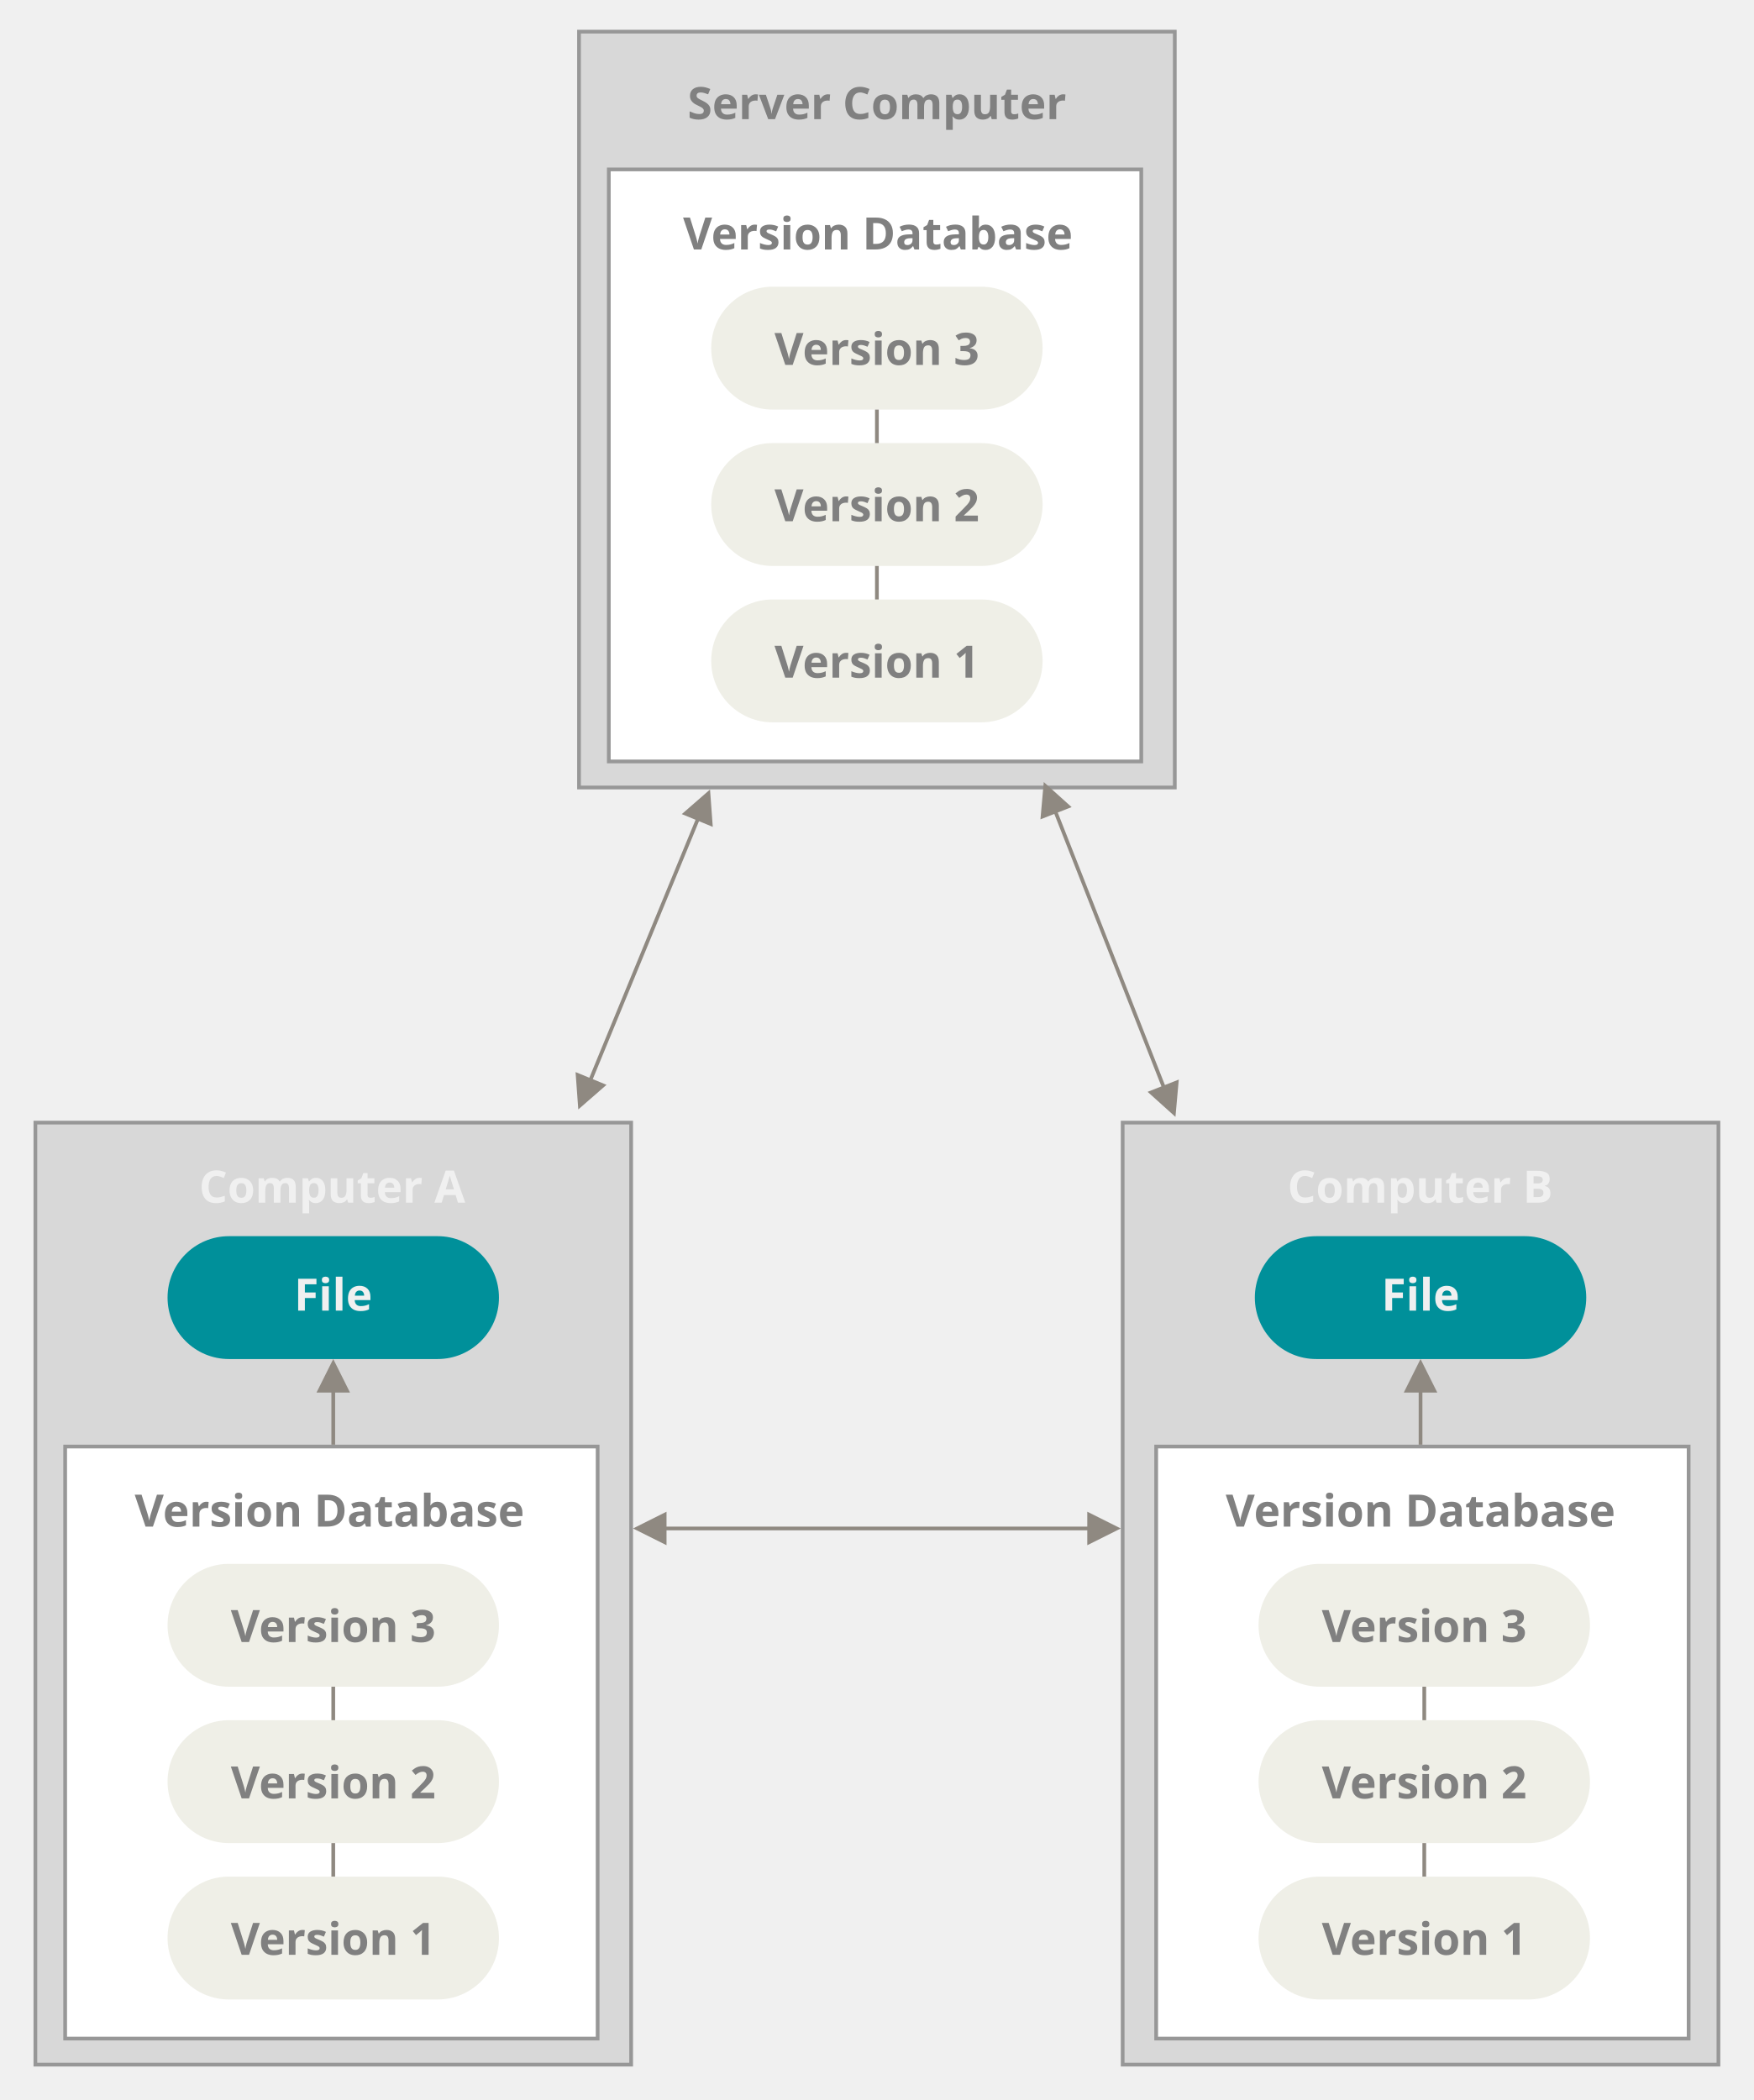
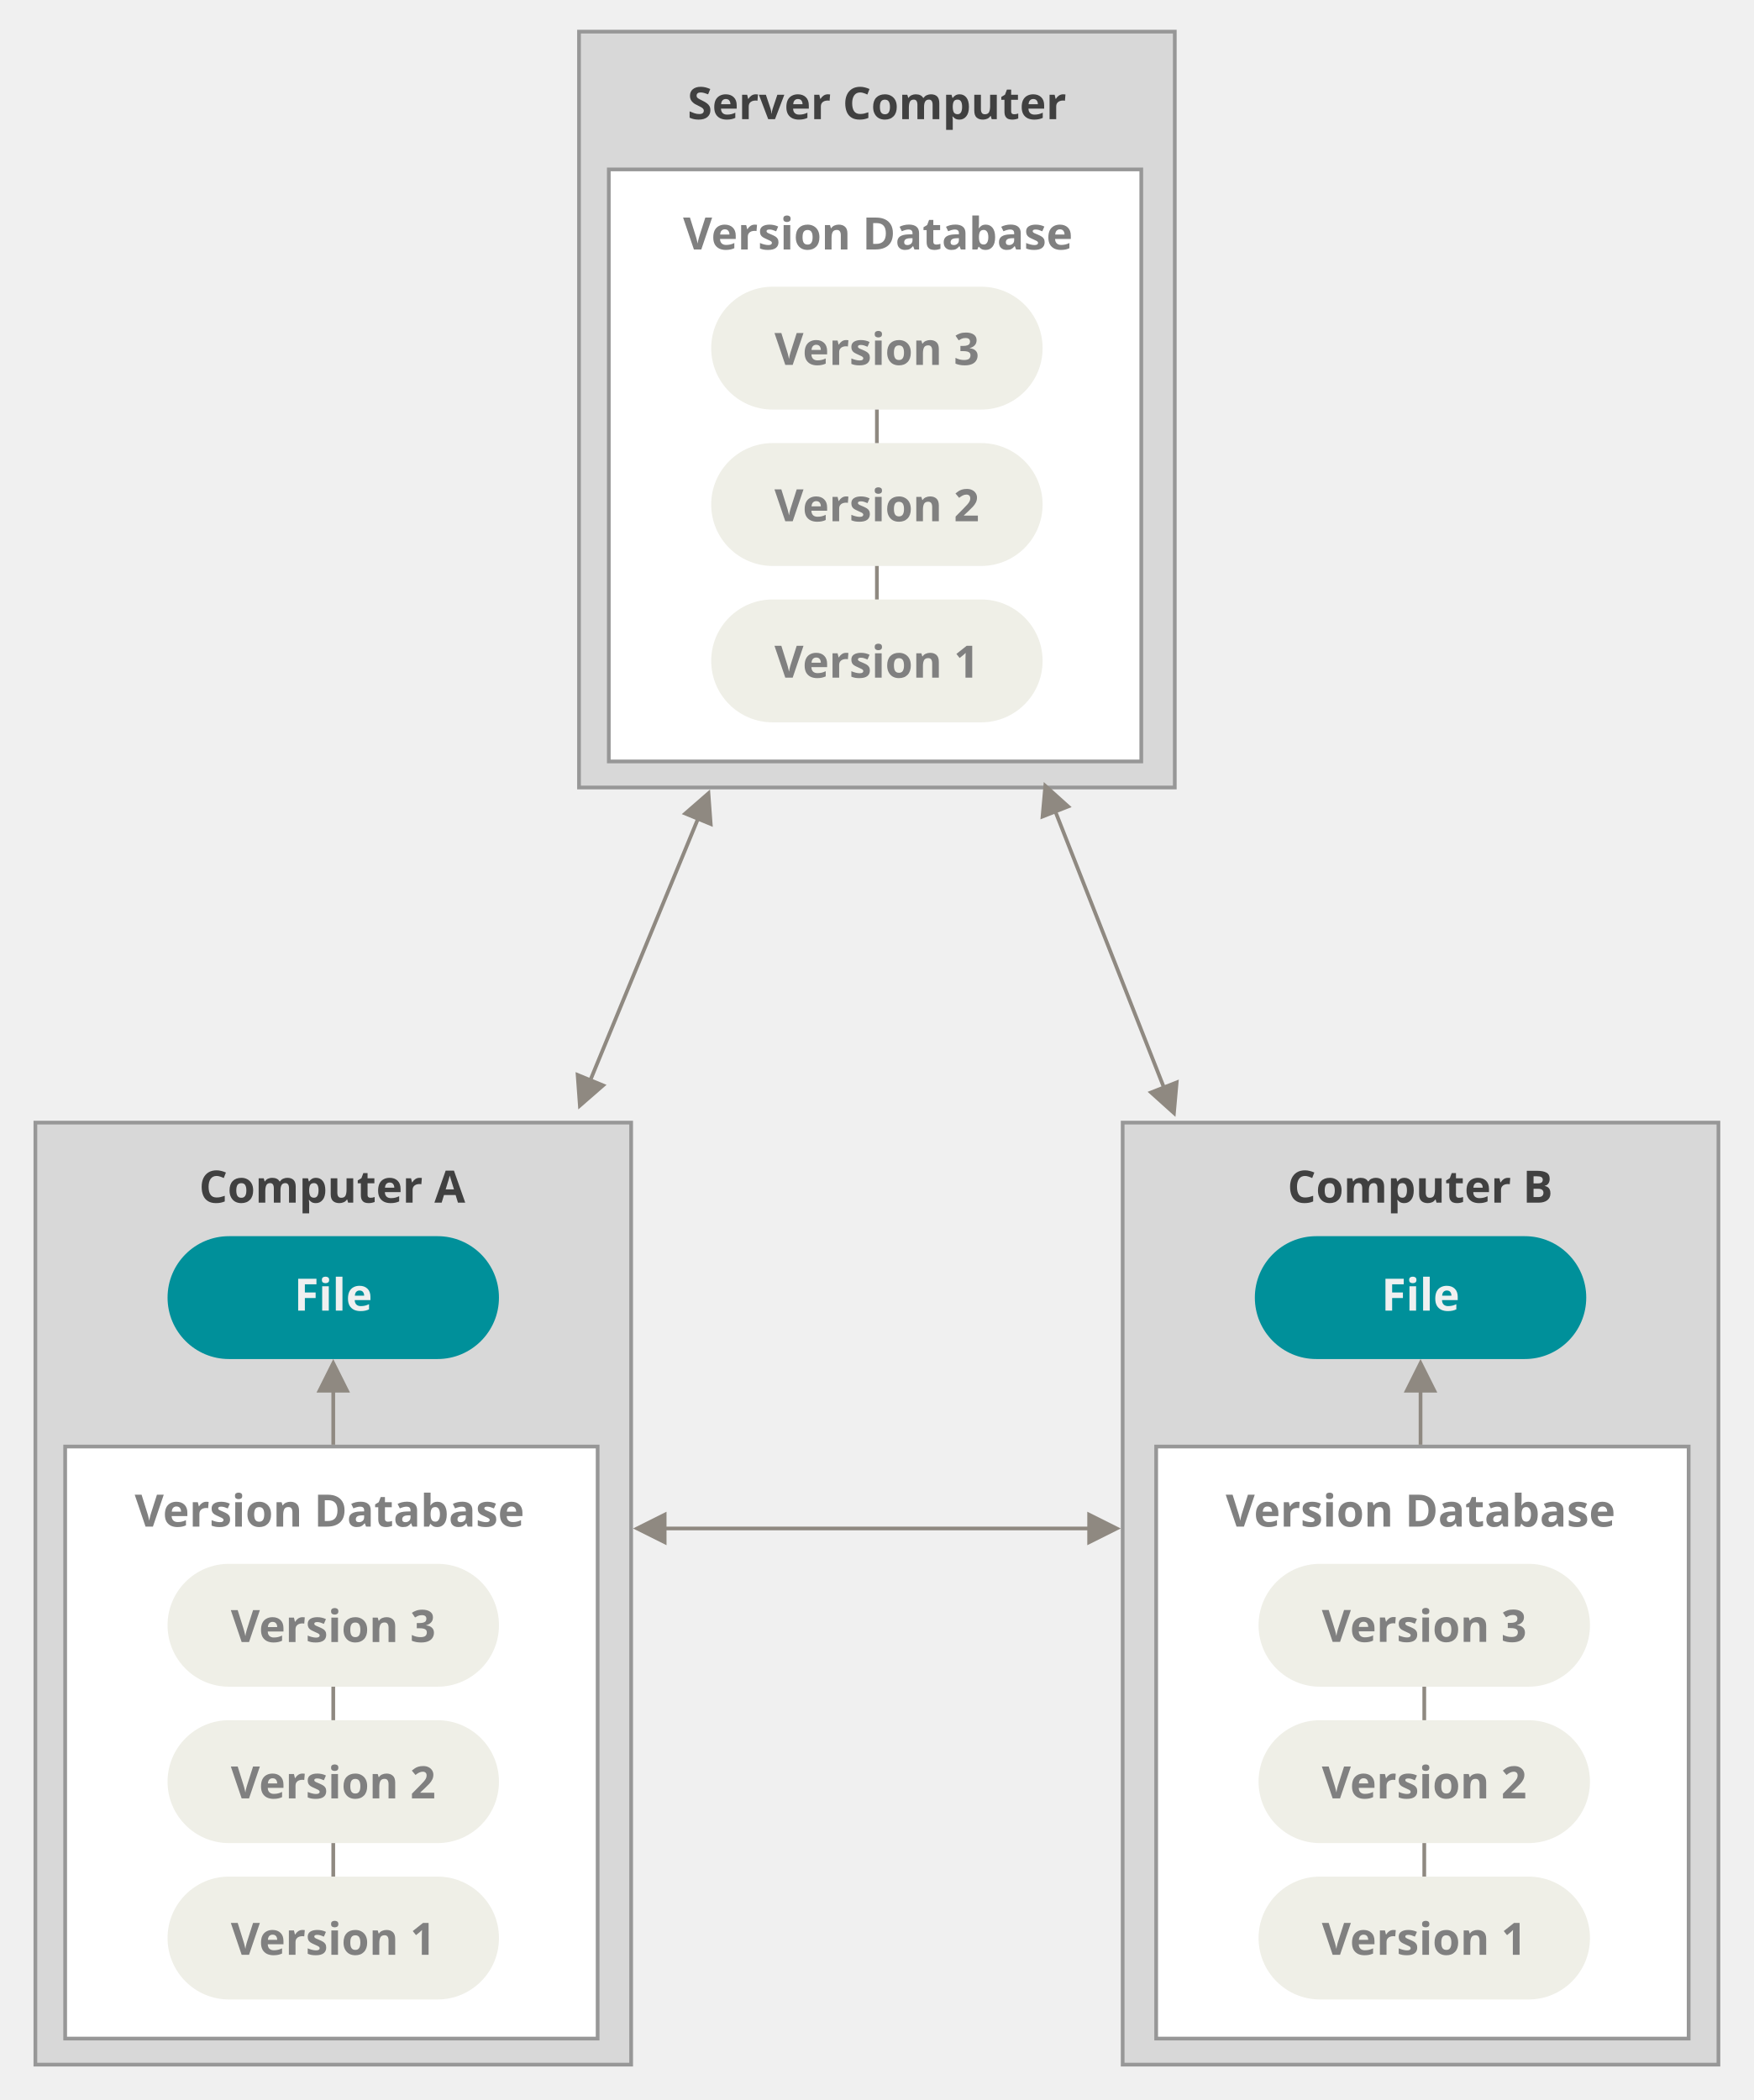
- <svg xmlns="http://www.w3.org/2000/svg" width="471px" height="564px" version="1.1" viewBox="0 0 471 564">
-   <g fill-rule="evenodd">
-     <rect x="155.5" y="8.5" width="160" height="203" fill="#d8d8d8" stroke="#979797" />
-     <rect x="163.5" y="45.5" width="143" height="159" fill="white" stroke="#979797" />
-     <text transform="translate(155.77)" fill="#4d4d4d" font-family="'Source Code Pro'" font-size="12px" font-weight="900" text-anchor="middle">
-       <tspan fill="#808080" x="80" y="67" fill-opacity="1">Version Database</tspan>
+ <svg xmlns="http://www.w3.org/2000/svg" id="svg4760" version="1.1" viewBox="0 0 471 564">
+   <g id="g4610" fill-rule="evenodd">
+     <rect id="rect4602" x="155.5" y="8.5" width="160" height="203" fill="#d8d8d8" stroke="#979797" />
+     <rect id="rect4604" x="163.5" y="45.5" width="143" height="159" fill="white" stroke="#979797" />
+     <text id="text4608" transform="translate(155.77)" fill="#4d4d4d" font-family="'Source Code Pro'" font-size="12px" font-weight="700" text-anchor="middle">
+       <tspan id="tspan4606" x="80" y="67" fill="#808080">Version Database</tspan>
    </text>
  </g>
-   <g fill="none" fill-rule="evenodd">
+   <g id="g4635" fill="none" fill-rule="evenodd">
    <g id="brown" transform="translate(191,77)">
-       <rect width="89" height="33" rx="16.5" fill="#efefe7" fill-rule="evenodd" />
-       <text fill="#979797" font-family="'Source Code Pro'" font-size="12px" font-weight="900" text-anchor="middle">
-         <tspan fill="#808080" x="44.5" y="21" fill-opacity="1">Version 3</tspan>
+       <rect id="rect4612" width="89" height="33" rx="16.5" fill="#efefe7" fill-rule="evenodd" />
+       <text id="text4616" fill="#979797" font-family="'Source Code Pro'" font-size="12px" font-weight="700" text-anchor="middle">
+         <tspan id="tspan4614" x="44.5" y="21" fill="#808080">Version 3</tspan>
      </text>
    </g>
-     <g transform="translate(191,119)">
-       <rect width="89" height="33" rx="16.5" fill="#efefe7" fill-rule="evenodd" />
-       <text fill="#979797" font-family="'Source Code Pro'" font-size="12px" font-weight="900" text-anchor="middle">
-         <tspan fill="#808080" x="44.5" y="21" fill-opacity="1">Version 2</tspan>
+     <g id="g4625" transform="translate(191,119)">
+       <rect id="rect4619" width="89" height="33" rx="16.5" fill="#efefe7" fill-rule="evenodd" />
+       <text id="text4623" fill="#979797" font-family="'Source Code Pro'" font-size="12px" font-weight="700" text-anchor="middle">
+         <tspan id="tspan4621" x="44.5" y="21" fill="#808080">Version 2</tspan>
      </text>
    </g>
-     <g transform="translate(191,161)">
-       <rect width="89" height="33" rx="16.5" fill="#efefe7" fill-rule="evenodd" />
-       <text fill="#979797" font-family="'Source Code Pro'" font-size="12px" font-weight="900" text-anchor="middle">
-         <tspan fill="#808080" x="44.5" y="21" fill-opacity="1">Version 1</tspan>
+     <g id="g4633" transform="translate(191,161)">
+       <rect id="rect4627" width="89" height="33" rx="16.5" fill="#efefe7" fill-rule="evenodd" />
+       <text id="text4631" fill="#979797" font-family="'Source Code Pro'" font-size="12px" font-weight="700" text-anchor="middle">
+         <tspan id="tspan4629" x="44.5" y="21" fill="#808080">Version 1</tspan>
      </text>
    </g>
  </g>
-   <g fill-rule="evenodd">
-     <path d="m235.5 110.5v8" fill="#8f8981" stroke="#8f8981" stroke-linecap="square" />
-     <path d="m235.5 152.5v8" fill="#8f8981" stroke="#8f8981" stroke-linecap="square" />
-     <text id="Server-Computer" transform="translate(155.52)" fill="#4d4d4d" font-family="'Source Code Pro'" font-size="12px" font-weight="900" text-anchor="middle">
-       <tspan fill="#808080" x="80" y="32" fill-opacity="1">Server Computer</tspan>
+   <g id="g4652" fill-rule="evenodd">
+     <path id="path4637" d="m235.5 110.5v8" fill="#8f8981" stroke="#8f8981" stroke-linecap="square" />
+     <path id="path4639" d="m235.5 152.5v8" fill="#8f8981" stroke="#8f8981" stroke-linecap="square" />
+     <text id="Server-Computer" transform="translate(155.52)" fill="#4d4d4d" font-family="'Source Code Pro'" font-size="12px" font-weight="700" text-anchor="middle" style="fill:#404040">
+       <tspan id="tspan4641" x="80" y="32" fill="#808080" style="fill:#404040">Server Computer</tspan>
    </text>
-     <rect transform="translate(9,301)" x=".5" y=".5" width="160" height="253" fill="#d8d8d8" stroke="#979797" />
-     <rect transform="translate(17,388)" x=".5" y=".5" width="143" height="159" fill="white" stroke="#979797" />
-     <text transform="translate(17,388)" fill="#4d4d4d" font-family="'Source Code Pro'" font-size="12px" font-weight="900" text-anchor="middle">
-       <tspan fill="#808080" x="71.5" y="22" fill-opacity="1">Version Database</tspan>
+     <rect id="rect4644" transform="translate(9,301)" x=".5" y=".5" width="160" height="253" fill="#d8d8d8" stroke="#979797" />
+     <rect id="rect4646" transform="translate(17,388)" x=".5" y=".5" width="143" height="159" fill="white" stroke="#979797" />
+     <text id="text4650" transform="translate(17,388)" fill="#4d4d4d" font-family="'Source Code Pro'" font-size="12px" font-weight="700" text-anchor="middle">
+       <tspan id="tspan4648" x="71.5" y="22" fill="#808080">Version Database</tspan>
    </text>
  </g>
-   <g fill="none" fill-rule="evenodd">
-     <g transform="translate(45,420)">
-       <rect width="89" height="33" rx="16.5" fill="#efefe7" fill-rule="evenodd" />
-       <text fill="#979797" font-family="'Source Code Pro'" font-size="12px" font-weight="900" text-anchor="middle">
-         <tspan fill="#808080" x="44.5" y="21" fill-opacity="1">Version 3</tspan>
+   <g id="g4678" fill="none" fill-rule="evenodd">
+     <g id="g4660" transform="translate(45,420)">
+       <rect id="rect4654" width="89" height="33" rx="16.5" fill="#efefe7" fill-rule="evenodd" />
+       <text id="text4658" fill="#979797" font-family="'Source Code Pro'" font-size="12px" font-weight="700" text-anchor="middle">
+         <tspan id="tspan4656" x="44.5" y="21" fill="#808080">Version 3</tspan>
      </text>
    </g>
-     <g transform="translate(45,462)">
-       <rect width="89" height="33" rx="16.5" fill="#efefe7" fill-rule="evenodd" />
-       <text fill="#979797" font-family="'Source Code Pro'" font-size="12px" font-weight="900" text-anchor="middle">
-         <tspan fill="#808080" x="44.5" y="21" fill-opacity="1">Version 2</tspan>
+     <g id="g4668" transform="translate(45,462)">
+       <rect id="rect4662" width="89" height="33" rx="16.5" fill="#efefe7" fill-rule="evenodd" />
+       <text id="text4666" fill="#979797" font-family="'Source Code Pro'" font-size="12px" font-weight="700" text-anchor="middle">
+         <tspan id="tspan4664" x="44.5" y="21" fill="#808080">Version 2</tspan>
      </text>
    </g>
-     <g transform="translate(45,504)">
-       <rect width="89" height="33" rx="16.5" fill="#efefe7" fill-rule="evenodd" />
-       <text fill="#979797" font-family="'Source Code Pro'" font-size="12px" font-weight="900" text-anchor="middle">
-         <tspan fill="#808080" x="44.5" y="21" fill-opacity="1">Version 1</tspan>
+     <g id="g4676" transform="translate(45,504)">
+       <rect id="rect4670" width="89" height="33" rx="16.5" fill="#efefe7" fill-rule="evenodd" />
+       <text id="text4674" fill="#979797" font-family="'Source Code Pro'" font-size="12px" font-weight="700" text-anchor="middle">
+         <tspan id="tspan4672" x="44.5" y="21" fill="#808080">Version 1</tspan>
      </text>
    </g>
  </g>
-   <g fill-rule="evenodd">
-     <g>
-       <path transform="translate(17,388)" d="m72.5 65.5v8" fill="#8f8981" stroke="#8f8981" stroke-linecap="square" />
-       <path transform="translate(17,388)" d="m72.5 107.5v8" fill="#8f8981" stroke="#8f8981" stroke-linecap="square" />
-       <text id="Computer-A" transform="translate(9.1977 301)" fill="#4d4d4d" font-family="'Source Code Pro'" font-size="12px" font-weight="900" text-anchor="middle">
-         <tspan fill="#f0f0f0" x="80" y="22" fill-opacity="1">Computer A</tspan>
+   <g id="g4694" fill-rule="evenodd">
+     <g id="g4687">
+       <path id="path4680" transform="translate(17,388)" d="m72.5 65.5v8" fill="#8f8981" stroke="#8f8981" stroke-linecap="square" />
+       <path id="path4682" transform="translate(17,388)" d="m72.5 107.5v8" fill="#8f8981" stroke="#8f8981" stroke-linecap="square" />
+       <text id="Computer-A" transform="translate(9.1977 301)" fill="#4d4d4d" font-family="'Source Code Pro'" font-size="12px" font-weight="700" text-anchor="middle" style="fill:#404040">
+         <tspan id="tspan4684" x="80" y="22" fill="#f0f0f0" style="fill:#404040">Computer A</tspan>
      </text>
    </g>
-     <rect transform="translate(45,332)" width="89" height="33" rx="16.5" fill="#00909a" />
-     <text id="tree" transform="translate(45,332)" fill="white" fill-opacity=".8" font-family="'Source Code Pro'" font-size="12px" font-weight="900" text-anchor="middle">
-       <tspan fill="#f0f0f0" x="44.5" y="20" fill-opacity="1">File</tspan>
+     <rect id="rect4689" transform="translate(45,332)" width="89" height="33" rx="16.5" fill="#00909a" />
+     <text id="tree" transform="translate(45,332)" fill="white" fill-opacity=".8" font-family="'Source Code Pro'" font-size="12px" font-weight="700" text-anchor="middle">
+       <tspan id="tspan4691" x="44.5" y="20" fill="#f0f0f0" fill-opacity="1">File</tspan>
    </text>
  </g>
  <path id="Line" transform="translate(9,301)" d="m81 73v14h-1v-14h-4l4.5-9 4.5 9z" fill="#8f8981" />
-   <g fill-rule="evenodd">
-     <rect transform="translate(301,301)" x=".5" y=".5" width="160" height="253" fill="#d8d8d8" stroke="#979797" />
-     <rect transform="translate(310,388)" x=".5" y=".5" width="143" height="159" fill="white" stroke="#979797" />
-     <text transform="translate(310,388)" fill="#4d4d4d" font-family="'Source Code Pro'" font-size="12px" font-weight="900" text-anchor="middle">
-       <tspan fill="#808080" x="71.5" y="22" fill-opacity="1">Version Database</tspan>
+   <g id="g4705" fill-rule="evenodd">
+     <rect id="rect4697" transform="translate(301,301)" x=".5" y=".5" width="160" height="253" fill="#d8d8d8" stroke="#979797" />
+     <rect id="rect4699" transform="translate(310,388)" x=".5" y=".5" width="143" height="159" fill="white" stroke="#979797" />
+     <text id="text4703" transform="translate(310,388)" fill="#4d4d4d" font-family="'Source Code Pro'" font-size="12px" font-weight="700" text-anchor="middle">
+       <tspan id="tspan4701" x="71.5" y="22" fill="#808080">Version Database</tspan>
    </text>
  </g>
-   <g fill="none" fill-rule="evenodd">
-     <g transform="translate(338,420)">
-       <rect width="89" height="33" rx="16.5" fill="#efefe7" fill-rule="evenodd" />
-       <text fill="#979797" font-family="'Source Code Pro'" font-size="12px" font-weight="900" text-anchor="middle">
-         <tspan fill="#808080" x="44.5" y="21" fill-opacity="1">Version 3</tspan>
+   <g id="g4731" fill="none" fill-rule="evenodd">
+     <g id="g4713" transform="translate(338,420)">
+       <rect id="rect4707" width="89" height="33" rx="16.5" fill="#efefe7" fill-rule="evenodd" />
+       <text id="text4711" transform="translate(0 -.042)" font-size="12px" font-weight="700" style="fill:#979797;font-family:'Source Code Pro';font-size:12px;font-weight:700;text-anchor:middle">
+         <tspan id="tspan4709" x="44.5" y="21" style="fill:gray">Version 3</tspan>
      </text>
    </g>
-     <g transform="translate(338,462)">
-       <rect width="89" height="33" rx="16.5" fill="#efefe7" fill-rule="evenodd" />
-       <text fill="#979797" font-family="'Source Code Pro'" font-size="12px" font-weight="900" text-anchor="middle">
-         <tspan fill="#808080" x="44.5" y="21" fill-opacity="1">Version 2</tspan>
+     <g id="g4721" transform="translate(338,462)">
+       <rect id="rect4715" width="89" height="33" rx="16.5" fill="#efefe7" fill-rule="evenodd" />
+       <text id="text4719" fill="#979797" font-family="'Source Code Pro'" font-size="12px" font-weight="700" text-anchor="middle">
+         <tspan id="tspan4717" x="44.5" y="21" fill="#808080">Version 2</tspan>
      </text>
    </g>
-     <g transform="translate(338,504)">
-       <rect width="89" height="33" rx="16.5" fill="#efefe7" fill-rule="evenodd" />
-       <text fill="#979797" font-family="'Source Code Pro'" font-size="12px" font-weight="900" text-anchor="middle">
-         <tspan fill="#808080" x="44.5" y="21" fill-opacity="1">Version 1</tspan>
+     <g id="g4729" transform="translate(338,504)">
+       <rect id="rect4723" width="89" height="33" rx="16.5" fill="#efefe7" fill-rule="evenodd" />
+       <text id="text4727" fill="#979797" font-family="'Source Code Pro'" font-size="12px" font-weight="700" text-anchor="middle">
+         <tspan id="tspan4725" x="44.5" y="21" fill="#808080">Version 1</tspan>
      </text>
    </g>
  </g>
-   <g fill-rule="evenodd">
-     <g>
-       <path transform="translate(310,388)" d="m72.5 65.5v8" fill="#8f8981" stroke="#8f8981" stroke-linecap="square" />
-       <path transform="translate(310,388)" d="m72.5 107.5v8" fill="#8f8981" stroke="#8f8981" stroke-linecap="square" />
-       <text id="Computer-B" transform="translate(301.39 301)" fill="#4d4d4d" font-family="'Source Code Pro'" font-size="12px" font-weight="900" text-anchor="middle">
-         <tspan fill="#f0f0f0" x="80" y="22" fill-opacity="1">Computer B</tspan>
+   <g id="g4748" fill-rule="evenodd">
+     <g id="g4740">
+       <path id="path4733" transform="translate(310,388)" d="m72.5 65.5v8" fill="#8f8981" stroke="#8f8981" stroke-linecap="square" />
+       <path id="path4735" transform="translate(310,388)" d="m72.5 107.5v8" fill="#8f8981" stroke="#8f8981" stroke-linecap="square" />
+       <text id="Computer-B" transform="translate(301.39 301)" fill="#4d4d4d" font-family="'Source Code Pro'" font-size="12px" font-weight="700" text-anchor="middle" style="fill:#404040">
+         <tspan id="tspan4737" x="80" y="22" fill="#f0f0f0" style="fill:#404040">Computer B</tspan>
      </text>
    </g>
-     <rect transform="translate(337,332)" width="89" height="33" rx="16.5" fill="#00909a" />
-     <text transform="translate(337,332)" fill="white" fill-opacity=".8" font-family="'Source Code Pro'" font-size="12px" font-weight="900" text-anchor="middle">
-       <tspan fill="#f0f0f0" x="44.5" y="20" fill-opacity="1">File</tspan>
+     <rect id="rect4742" transform="translate(337,332)" width="89" height="33" rx="16.5" fill="#00909a" />
+     <text id="text4746" transform="translate(337,332)" fill="white" fill-opacity=".8" font-family="'Source Code Pro'" font-size="12px" font-weight="700" text-anchor="middle">
+       <tspan id="tspan4744" x="44.5" y="20" fill="#f0f0f0" fill-opacity="1">File</tspan>
    </text>
  </g>
-   <g fill="#8f8981">
-     <path transform="translate(301,301)" d="m81 73v14h-1v-14h-4l4.5-9 4.5 9z" />
-     <path d="m158.27 289.45 28.527-69.28-3.699-1.523 7.588-6.609.734 10.035-3.699-1.523-28.527 69.28 3.699 1.523-7.588 6.609-.734-10.035z" />
-     <path d="m311.92 291.77-28.778-73.179-3.723 1.464.894-10.023 7.482 6.729-3.723 1.464 28.778 73.179 3.723-1.464-.894 10.023-7.482-6.729z" />
-     <path d="m292 411h-113v4l-9-4.5 9-4.5v4h113v-4l9 4.5-9 4.5z" />
+   <g id="g4758" fill="#8f8981">
+     <path id="path4750" transform="translate(301,301)" d="m81 73v14h-1v-14h-4l4.5-9 4.5 9z" />
+     <path id="path4752" d="m158.27 289.45 28.527-69.28-3.699-1.523 7.588-6.609.734 10.035-3.699-1.523-28.527 69.28 3.699 1.523-7.588 6.609-.734-10.035z" />
+     <path id="path4754" d="m311.92 291.77-28.778-73.179-3.723 1.464.894-10.023 7.482 6.729-3.723 1.464 28.778 73.179 3.723-1.464-.894 10.023-7.482-6.729z" />
+     <path id="path4756" d="m292 411h-113v4l-9-4.5 9-4.5v4h113v-4l9 4.5-9 4.5z" />
  </g>
</svg>
